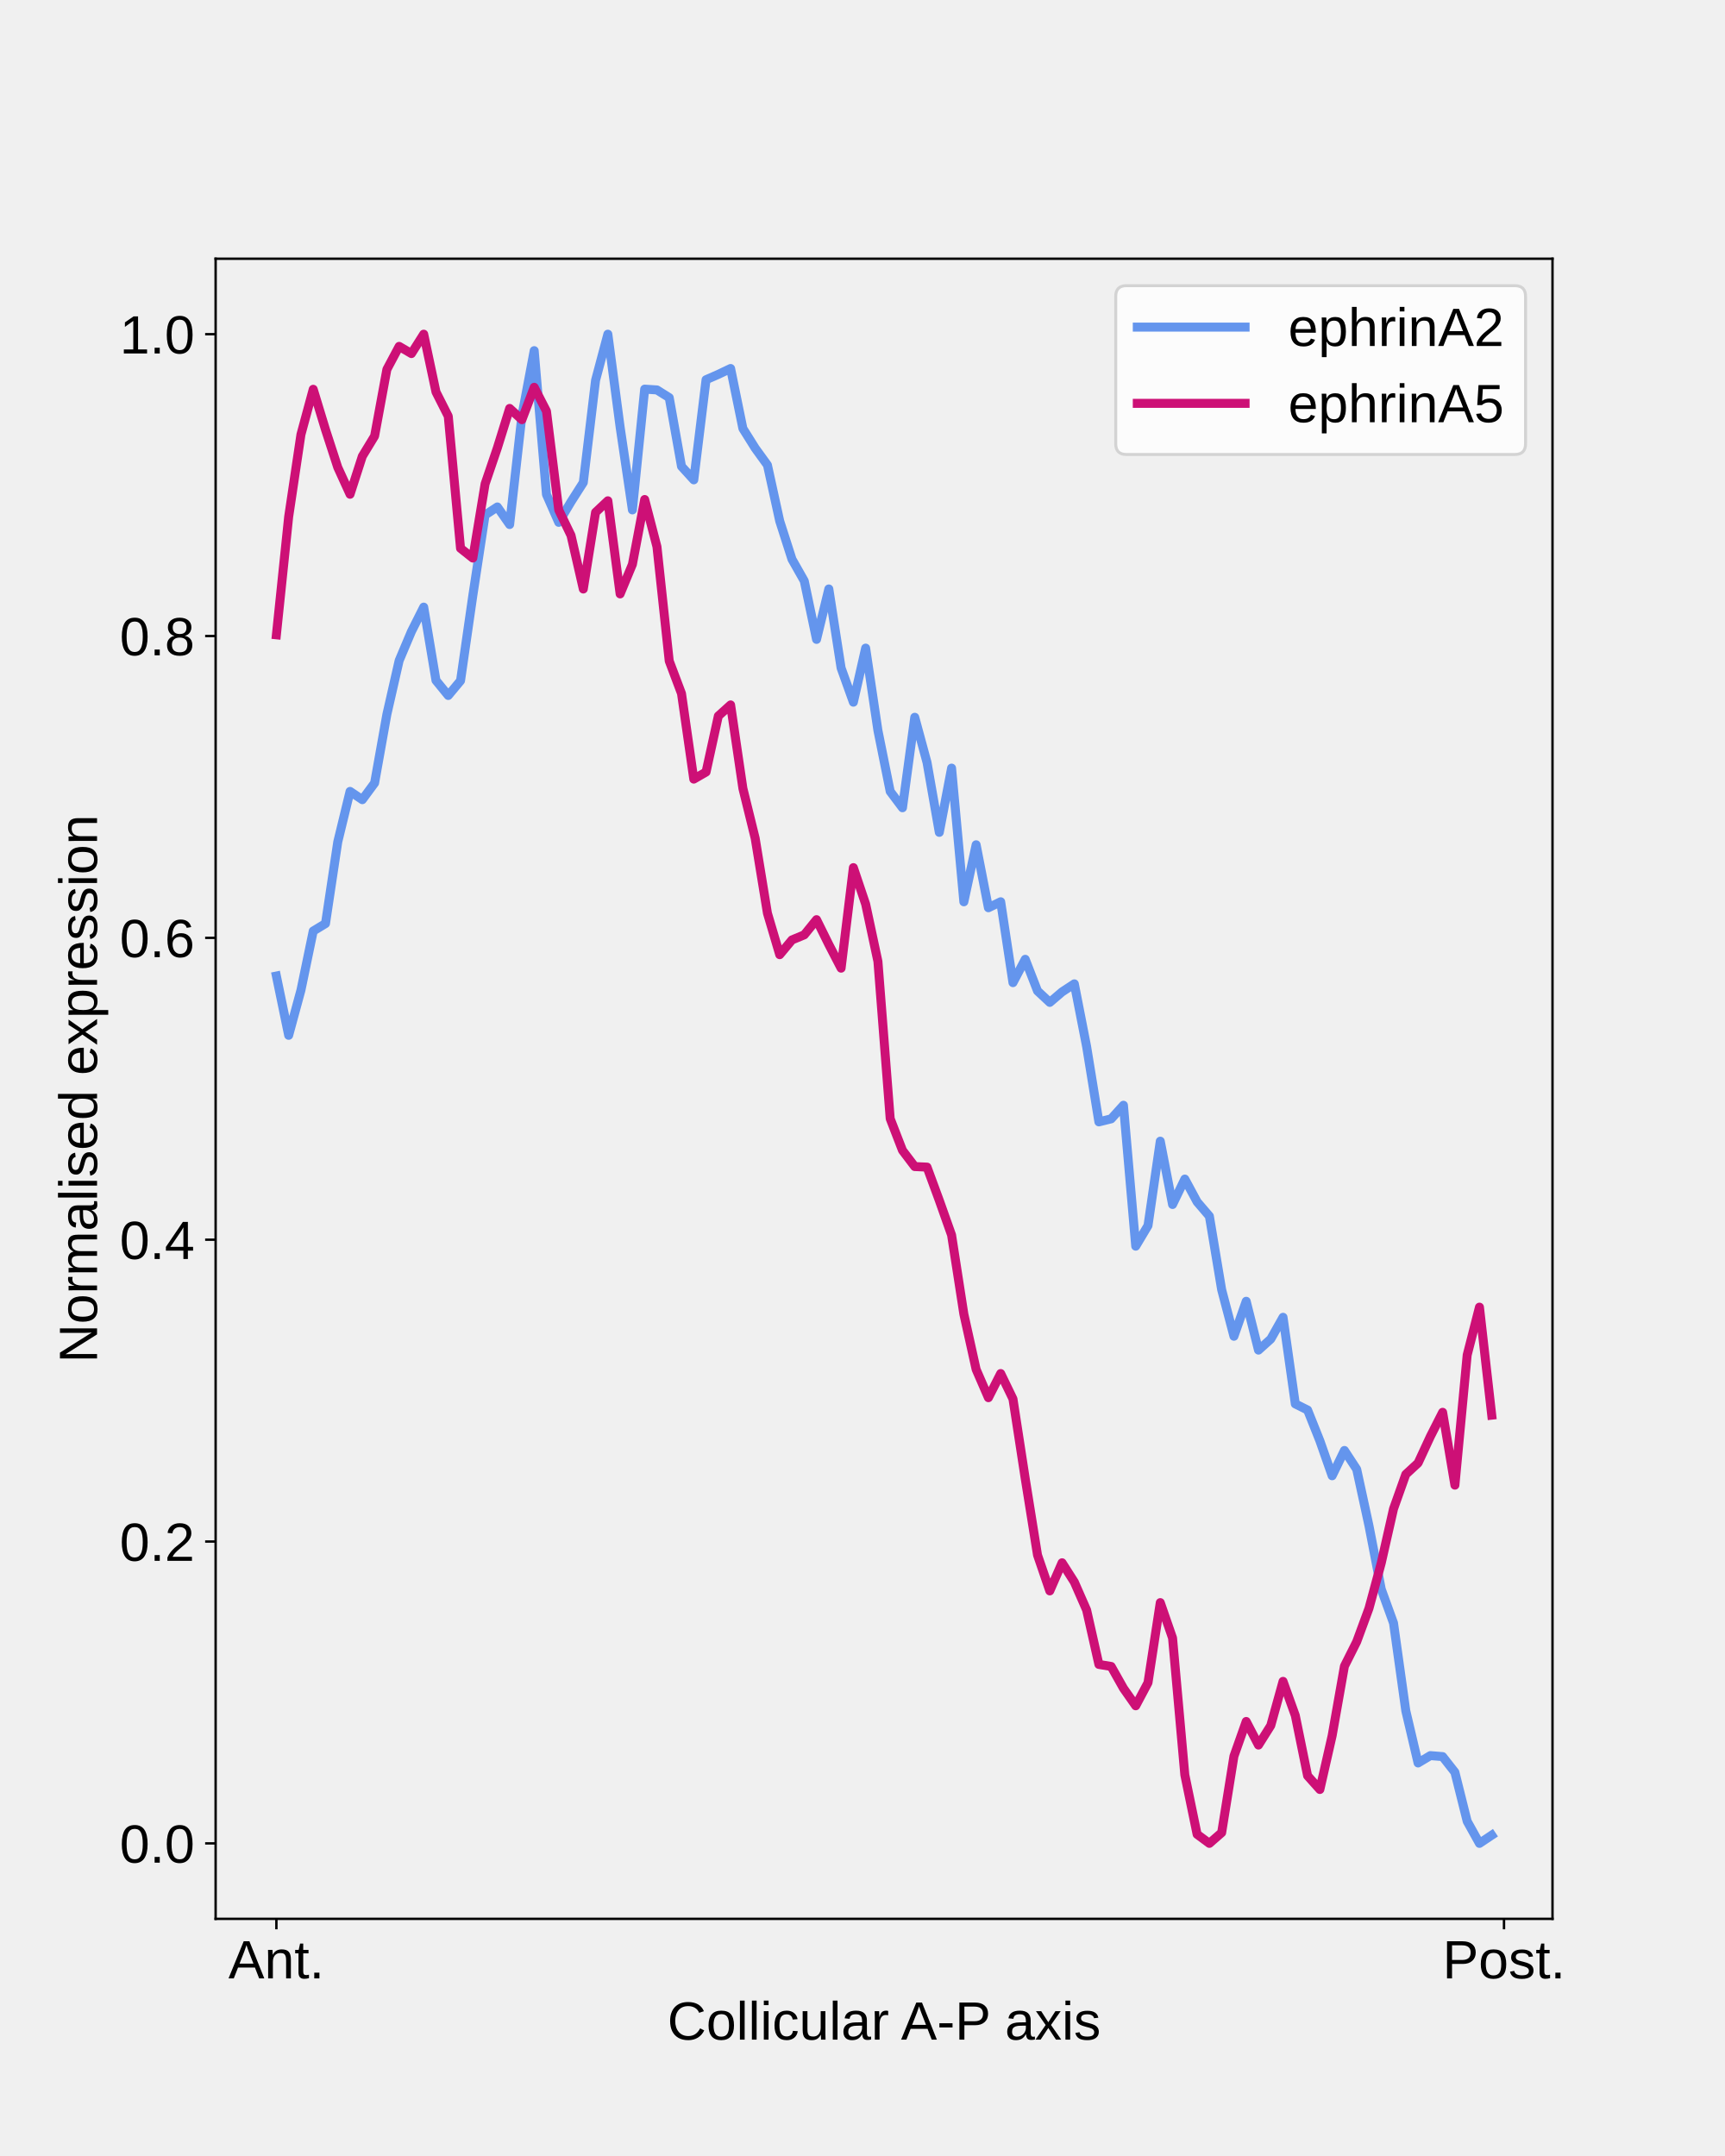
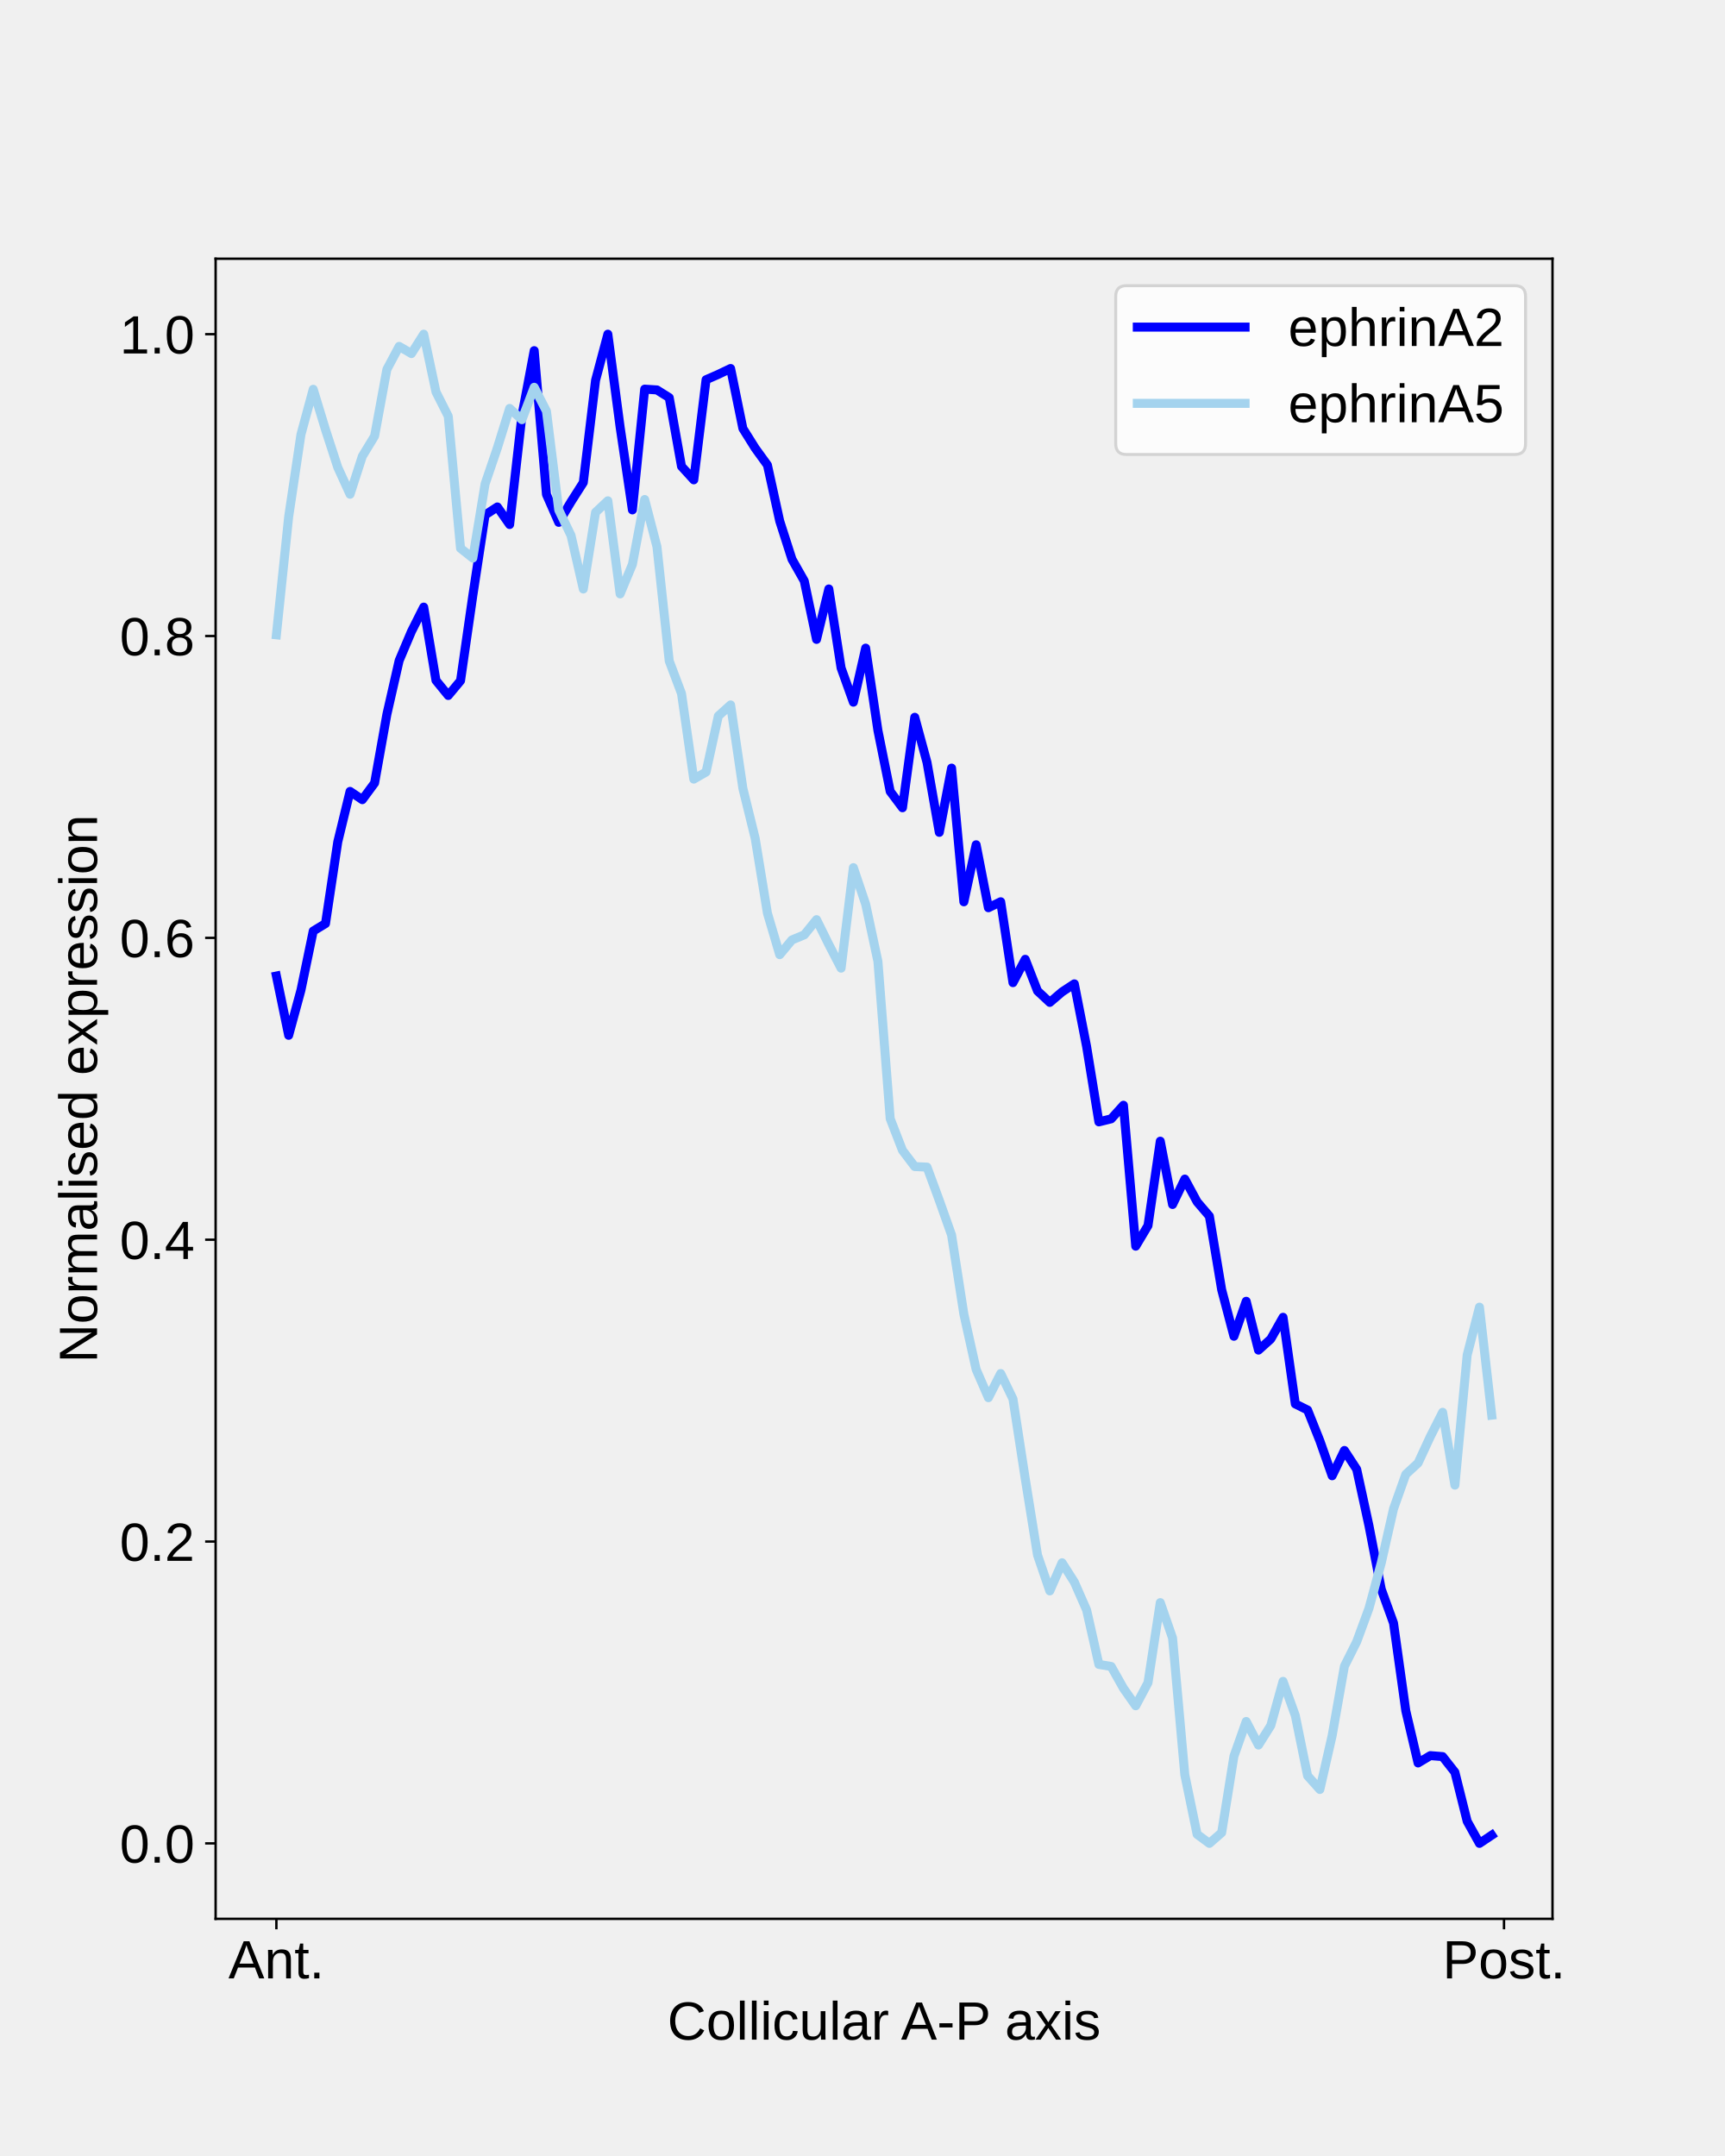
<svg xmlns="http://www.w3.org/2000/svg" xmlns:xlink="http://www.w3.org/1999/xlink" height="720pt" version="1.1" viewBox="0 0 576 720" width="576pt">
  <defs>
-     <style type="text/css">*{stroke-linecap:butt;stroke-linejoin:round;}</style>
+     <style type="text/css">
+ *{stroke-linecap:butt;stroke-linejoin:round;}
+   </style>
  </defs>
  <g id="figure_1">
    <g id="patch_1">
      <path d="M 0 720  L 576 720  L 576 0  L 0 0  z " style="fill:none;" />
    </g>
    <g id="axes_1">
      <g id="patch_2">
        <path d="M 72 640.8  L 518.4 640.8  L 518.4 86.4  L 72 86.4  z " style="fill:none;" />
      </g>
      <g id="matplotlib.axis_1">
        <g id="xtick_1">
          <g id="line2d_1">
            <defs>
-               <path d="M 0 0  L 0 3.5  " id="m18f24f73b9" style="stroke:#000000;stroke-width:0.8;" />
+               <path d="M 0 0  L 0 3.5  " id="mcb2ea120aa" style="stroke:#000000;stroke-width:0.8;" />
            </defs>
            <g>
-               <use style="stroke:#000000;stroke-width:0.8;" x="92.291" xlink:href="#m18f24f73b9" y="640.8" />
+               <use style="stroke:#000000;stroke-width:0.8;" x="92.291" xlink:href="#mcb2ea120aa" y="640.8" />
            </g>
          </g>
          <g id="text_1">
-             <text style="font-family:Arial;font-size:18px;font-stretch:normal;font-style:normal;font-weight:regular;text-anchor:middle;" transform="rotate(-0, 92.29091, 660.6841)" x="92.291" y="660.684">Ant.</text>
+             <text style="font-family:Arial;font-size:18px;font-style:normal;font-weight:regular;text-anchor:middle;" transform="rotate(-0, 92.29091, 660.6841)" x="92.291" y="660.684">Ant.</text>
          </g>
        </g>
        <g id="xtick_2">
          <g id="line2d_2">
            <g>
-               <use style="stroke:#000000;stroke-width:0.8;" x="502.208" xlink:href="#m18f24f73b9" y="640.8" />
+               <use style="stroke:#000000;stroke-width:0.8;" x="502.208" xlink:href="#mcb2ea120aa" y="640.8" />
            </g>
          </g>
          <g id="text_2">
-             <text style="font-family:Arial;font-size:18px;font-stretch:normal;font-style:normal;font-weight:regular;text-anchor:middle;" transform="rotate(-0, 502.2083, 660.6841)" x="502.208" y="660.684">Post.</text>
+             <text style="font-family:Arial;font-size:18px;font-style:normal;font-weight:regular;text-anchor:middle;" transform="rotate(-0, 502.2083, 660.6841)" x="502.208" y="660.684">Post.</text>
          </g>
        </g>
        <g id="text_3">
-           <text style="font-family:Arial;font-size:18px;font-stretch:normal;font-style:normal;font-weight:normal;text-anchor:middle;" transform="rotate(-0, 295.2, 681.1456)" x="295.2" y="681.146">Collicular A-P axis</text>
+           <text style="font-family:Arial;font-size:18px;font-style:normal;font-weight:normal;text-anchor:middle;" transform="rotate(-0, 295.2, 681.1456)" x="295.2" y="681.146">Collicular A-P axis</text>
        </g>
      </g>
      <g id="matplotlib.axis_2">
        <g id="ytick_1">
          <g id="line2d_3">
            <defs>
-               <path d="M 0 0  L -3.5 0  " id="m89e356d0d1" style="stroke:#000000;stroke-width:0.8;" />
+               <path d="M 0 0  L -3.5 0  " id="m5ecad07b6f" style="stroke:#000000;stroke-width:0.8;" />
            </defs>
            <g>
-               <use style="stroke:#000000;stroke-width:0.8;" x="72" xlink:href="#m89e356d0d1" y="615.6" />
+               <use style="stroke:#000000;stroke-width:0.8;" x="72" xlink:href="#m5ecad07b6f" y="615.6" />
            </g>
          </g>
          <g id="text_4">
-             <text style="font-family:Arial;font-size:18px;font-stretch:normal;font-style:normal;font-weight:regular;text-anchor:end;" transform="rotate(-0, 65, 622.042)" x="65" y="622.042">0.0</text>
+             <text style="font-family:Arial;font-size:18px;font-style:normal;font-weight:regular;text-anchor:end;" transform="rotate(-0, 65, 622.042)" x="65" y="622.042">0.0</text>
          </g>
        </g>
        <g id="ytick_2">
          <g id="line2d_4">
            <g>
-               <use style="stroke:#000000;stroke-width:0.8;" x="72" xlink:href="#m89e356d0d1" y="514.8" />
+               <use style="stroke:#000000;stroke-width:0.8;" x="72" xlink:href="#m5ecad07b6f" y="514.8" />
            </g>
          </g>
          <g id="text_5">
-             <text style="font-family:Arial;font-size:18px;font-stretch:normal;font-style:normal;font-weight:regular;text-anchor:end;" transform="rotate(-0, 65, 521.242)" x="65" y="521.242">0.2</text>
+             <text style="font-family:Arial;font-size:18px;font-style:normal;font-weight:regular;text-anchor:end;" transform="rotate(-0, 65, 521.242)" x="65" y="521.242">0.2</text>
          </g>
        </g>
        <g id="ytick_3">
          <g id="line2d_5">
            <g>
-               <use style="stroke:#000000;stroke-width:0.8;" x="72" xlink:href="#m89e356d0d1" y="414" />
+               <use style="stroke:#000000;stroke-width:0.8;" x="72" xlink:href="#m5ecad07b6f" y="414" />
            </g>
          </g>
          <g id="text_6">
-             <text style="font-family:Arial;font-size:18px;font-stretch:normal;font-style:normal;font-weight:regular;text-anchor:end;" transform="rotate(-0, 65, 420.442)" x="65" y="420.442">0.4</text>
+             <text style="font-family:Arial;font-size:18px;font-style:normal;font-weight:regular;text-anchor:end;" transform="rotate(-0, 65, 420.442)" x="65" y="420.442">0.4</text>
          </g>
        </g>
        <g id="ytick_4">
          <g id="line2d_6">
            <g>
-               <use style="stroke:#000000;stroke-width:0.8;" x="72" xlink:href="#m89e356d0d1" y="313.2" />
+               <use style="stroke:#000000;stroke-width:0.8;" x="72" xlink:href="#m5ecad07b6f" y="313.2" />
            </g>
          </g>
          <g id="text_7">
-             <text style="font-family:Arial;font-size:18px;font-stretch:normal;font-style:normal;font-weight:regular;text-anchor:end;" transform="rotate(-0, 65, 319.642)" x="65" y="319.642">0.6</text>
+             <text style="font-family:Arial;font-size:18px;font-style:normal;font-weight:regular;text-anchor:end;" transform="rotate(-0, 65, 319.642)" x="65" y="319.642">0.6</text>
          </g>
        </g>
        <g id="ytick_5">
          <g id="line2d_7">
            <g>
-               <use style="stroke:#000000;stroke-width:0.8;" x="72" xlink:href="#m89e356d0d1" y="212.4" />
+               <use style="stroke:#000000;stroke-width:0.8;" x="72" xlink:href="#m5ecad07b6f" y="212.4" />
            </g>
          </g>
          <g id="text_8">
-             <text style="font-family:Arial;font-size:18px;font-stretch:normal;font-style:normal;font-weight:regular;text-anchor:end;" transform="rotate(-0, 65, 218.842)" x="65" y="218.842">0.8</text>
+             <text style="font-family:Arial;font-size:18px;font-style:normal;font-weight:regular;text-anchor:end;" transform="rotate(-0, 65, 218.842)" x="65" y="218.842">0.8</text>
          </g>
        </g>
        <g id="ytick_6">
          <g id="line2d_8">
            <g>
-               <use style="stroke:#000000;stroke-width:0.8;" x="72" xlink:href="#m89e356d0d1" y="111.6" />
+               <use style="stroke:#000000;stroke-width:0.8;" x="72" xlink:href="#m5ecad07b6f" y="111.6" />
            </g>
          </g>
          <g id="text_9">
-             <text style="font-family:Arial;font-size:18px;font-stretch:normal;font-style:normal;font-weight:regular;text-anchor:end;" transform="rotate(-0, 65, 118.042)" x="65" y="118.042">1.0</text>
+             <text style="font-family:Arial;font-size:18px;font-style:normal;font-weight:regular;text-anchor:end;" transform="rotate(-0, 65, 118.042)" x="65" y="118.042">1.0</text>
          </g>
        </g>
        <g id="text_10">
-           <text style="font-family:Arial;font-size:18px;font-stretch:normal;font-style:normal;font-weight:normal;text-anchor:middle;" transform="rotate(-90, 32.4025, 363.6)" x="32.403" y="363.6">Normalised expression</text>
+           <text style="font-family:Arial;font-size:18px;font-style:normal;font-weight:normal;text-anchor:middle;" transform="rotate(-90, 32.4025, 363.6)" x="32.403" y="363.6">Normalised expression</text>
        </g>
      </g>
      <g id="line2d_9">
-         <path clip-path="url(#p24a5e8f518)" d="M 92.291 325.943  L 96.39 345.746  L 100.489 330.661  L 104.588 310.922  L 108.688 308.425  L 112.787 281.139  L 116.886 264.292  L 120.985 267.049  L 125.084 261.483  L 129.183 238.561  L 133.283 220.597  L 137.382 210.895  L 141.481 202.748  L 145.58 227.231  L 149.679 232.255  L 153.779 227.327  L 157.878 198.895  L 161.977 171.973  L 166.076 169.298  L 170.175 175.166  L 174.274 138.816  L 178.374 117.099  L 182.473 165.132  L 186.572 174.445  L 190.671 167.573  L 194.77 161.139  L 198.869 126.995  L 202.969 111.6  L 207.068 142.634  L 211.167 170.282  L 215.266 129.952  L 219.365 130.217  L 223.464 132.796  L 227.564 155.745  L 231.663 160.243  L 235.762 126.81  L 239.861 125.015  L 243.96 123.062  L 248.06 143.105  L 252.159 149.649  L 256.258 155.307  L 260.357 174.002  L 264.456 186.77  L 268.555 194.008  L 272.655 213.524  L 276.754 196.683  L 280.853 223.062  L 284.952 234.495  L 289.051 216.44  L 293.15 243.949  L 297.25 264.295  L 301.349 269.754  L 305.448 239.535  L 309.547 254.637  L 313.646 277.97  L 317.745 256.51  L 321.845 301.158  L 325.944 282.112  L 330.043 303.143  L 334.142 301.144  L 338.241 328.157  L 342.34 320.363  L 346.44 330.923  L 350.539 334.75  L 354.638 331.247  L 358.737 328.557  L 362.836 349.512  L 366.936 374.653  L 371.035 373.637  L 375.134 369.101  L 379.233 416.154  L 383.332 409.285  L 387.431 381.097  L 391.531 402.244  L 395.63 393.756  L 399.729 401.355  L 403.828 406.139  L 407.927 430.695  L 412.026 446.246  L 416.126 434.56  L 420.225 450.868  L 424.324 447.176  L 428.423 439.915  L 432.522 468.842  L 436.621 470.882  L 440.721 481.16  L 444.82 492.835  L 448.919 484.387  L 453.018 490.663  L 457.117 509.519  L 461.217 530.715  L 465.316 542.026  L 469.415 571.32  L 473.514 588.744  L 477.613 586.289  L 481.712 586.619  L 485.812 591.843  L 489.911 608.228  L 494.01 615.6  L 498.109 612.859  " style="fill:none;stroke:#6495ed;stroke-linecap:square;stroke-width:3;" />
+         <path clip-path="url(#p78768c26b8)" d="M 92.291 325.943  L 96.39 345.746  L 100.489 330.661  L 104.588 310.922  L 108.688 308.425  L 112.787 281.139  L 116.886 264.292  L 120.985 267.049  L 125.084 261.483  L 129.183 238.561  L 133.283 220.597  L 137.382 210.895  L 141.481 202.748  L 145.58 227.231  L 149.679 232.255  L 153.779 227.327  L 157.878 198.895  L 161.977 171.973  L 166.076 169.298  L 170.175 175.166  L 174.274 138.816  L 178.374 117.099  L 182.473 165.132  L 186.572 174.445  L 190.671 167.573  L 194.77 161.139  L 198.869 126.995  L 202.969 111.6  L 207.068 142.634  L 211.167 170.282  L 215.266 129.952  L 219.365 130.217  L 223.464 132.796  L 227.564 155.745  L 231.663 160.243  L 235.762 126.81  L 239.861 125.015  L 243.96 123.062  L 248.06 143.105  L 252.159 149.649  L 256.258 155.307  L 260.357 174.002  L 264.456 186.77  L 268.555 194.008  L 272.655 213.524  L 276.754 196.683  L 280.853 223.062  L 284.952 234.495  L 289.051 216.44  L 293.15 243.949  L 297.25 264.295  L 301.349 269.754  L 305.448 239.535  L 309.547 254.637  L 313.646 277.97  L 317.745 256.51  L 321.845 301.158  L 325.944 282.112  L 330.043 303.143  L 334.142 301.144  L 338.241 328.157  L 342.34 320.363  L 346.44 330.923  L 350.539 334.75  L 354.638 331.247  L 358.737 328.557  L 362.836 349.512  L 366.936 374.653  L 371.035 373.637  L 375.134 369.101  L 379.233 416.154  L 383.332 409.285  L 387.431 381.097  L 391.531 402.244  L 395.63 393.756  L 399.729 401.355  L 403.828 406.139  L 407.927 430.695  L 412.026 446.246  L 416.126 434.56  L 420.225 450.868  L 424.324 447.176  L 428.423 439.915  L 432.522 468.842  L 436.621 470.882  L 440.721 481.16  L 444.82 492.835  L 448.919 484.387  L 453.018 490.663  L 457.117 509.519  L 461.217 530.715  L 465.316 542.026  L 469.415 571.32  L 473.514 588.744  L 477.613 586.289  L 481.712 586.619  L 485.812 591.843  L 489.911 608.228  L 494.01 615.6  L 498.109 612.859  " style="fill:none;stroke:#0000ff;stroke-linecap:square;stroke-width:3;" />
      </g>
      <g id="line2d_10">
-         <path clip-path="url(#p24a5e8f518)" d="M 92.291 211.998  L 96.39 172.57  L 100.489 145.111  L 104.588 130.005  L 108.688 143.484  L 112.787 156.08  L 116.886 165.058  L 120.985 152.372  L 125.084 145.618  L 129.183 123.366  L 133.283 115.669  L 137.382 118.074  L 141.481 111.6  L 145.58 130.892  L 149.679 138.999  L 153.779 183.111  L 157.878 186.361  L 161.977 161.622  L 166.076 149.575  L 170.175 136.393  L 174.274 140.154  L 178.374 129.335  L 182.473 137.306  L 186.572 170.312  L 190.671 178.807  L 194.77 196.7  L 198.869 171.093  L 202.969 167.238  L 207.068 198.336  L 211.167 188.462  L 215.266 166.814  L 219.365 182.577  L 223.464 220.734  L 227.564 231.608  L 231.663 260.184  L 235.762 257.813  L 239.861 239.105  L 243.96 235.409  L 248.06 263.287  L 252.159 279.925  L 256.258 304.968  L 260.357 318.811  L 264.456 313.888  L 268.555 312.19  L 272.655 307.122  L 276.754 315.421  L 280.853 323.322  L 284.952 289.748  L 289.051 301.927  L 293.15 321.083  L 297.25 373.586  L 301.349 384.172  L 305.448 389.574  L 309.547 389.762  L 313.646 400.887  L 317.745 412.448  L 321.845 438.851  L 325.944 457.314  L 330.043 466.758  L 334.142 458.695  L 338.241 467.175  L 342.34 493.791  L 346.44 519.309  L 350.539 531.279  L 354.638 521.89  L 358.737 528.332  L 362.836 537.675  L 366.936 555.834  L 371.035 556.517  L 375.134 563.8  L 379.233 569.647  L 383.332 561.934  L 387.431 535.199  L 391.531 547.023  L 395.63 592.726  L 399.729 612.566  L 403.828 615.6  L 407.927 612.024  L 412.026 586.497  L 416.126 574.89  L 420.225 582.763  L 424.324 576.25  L 428.423 561.494  L 432.522 572.907  L 436.621 593.02  L 440.721 597.6  L 444.82 579.627  L 448.919 556.432  L 453.018 548.251  L 457.117 537.117  L 461.217 521.953  L 465.316 503.881  L 469.415 492.357  L 473.514 488.576  L 477.613 479.721  L 481.712 471.642  L 485.812 495.967  L 489.911 452.517  L 494.01 436.522  L 498.109 472.597  " style="fill:none;stroke:#cd1076;stroke-linecap:square;stroke-width:3;" />
+         <path clip-path="url(#p78768c26b8)" d="M 92.291 211.998  L 96.39 172.57  L 100.489 145.111  L 104.588 130.005  L 108.688 143.484  L 112.787 156.08  L 116.886 165.058  L 120.985 152.372  L 125.084 145.618  L 129.183 123.366  L 133.283 115.669  L 137.382 118.074  L 141.481 111.6  L 145.58 130.892  L 149.679 138.999  L 153.779 183.111  L 157.878 186.361  L 161.977 161.622  L 166.076 149.575  L 170.175 136.393  L 174.274 140.154  L 178.374 129.335  L 182.473 137.306  L 186.572 170.312  L 190.671 178.807  L 194.77 196.7  L 198.869 171.093  L 202.969 167.238  L 207.068 198.336  L 211.167 188.462  L 215.266 166.814  L 219.365 182.577  L 223.464 220.734  L 227.564 231.608  L 231.663 260.184  L 235.762 257.813  L 239.861 239.105  L 243.96 235.409  L 248.06 263.287  L 252.159 279.925  L 256.258 304.968  L 260.357 318.811  L 264.456 313.888  L 268.555 312.19  L 272.655 307.122  L 276.754 315.421  L 280.853 323.322  L 284.952 289.748  L 289.051 301.927  L 293.15 321.083  L 297.25 373.586  L 301.349 384.172  L 305.448 389.574  L 309.547 389.762  L 313.646 400.887  L 317.745 412.448  L 321.845 438.851  L 325.944 457.314  L 330.043 466.758  L 334.142 458.695  L 338.241 467.175  L 342.34 493.791  L 346.44 519.309  L 350.539 531.279  L 354.638 521.89  L 358.737 528.332  L 362.836 537.675  L 366.936 555.834  L 371.035 556.517  L 375.134 563.8  L 379.233 569.647  L 383.332 561.934  L 387.431 535.199  L 391.531 547.023  L 395.63 592.726  L 399.729 612.566  L 403.828 615.6  L 407.927 612.024  L 412.026 586.497  L 416.126 574.89  L 420.225 582.763  L 424.324 576.25  L 428.423 561.494  L 432.522 572.907  L 436.621 593.02  L 440.721 597.6  L 444.82 579.627  L 448.919 556.432  L 453.018 548.251  L 457.117 537.117  L 461.217 521.953  L 465.316 503.881  L 469.415 492.357  L 473.514 488.576  L 477.613 479.721  L 481.712 471.642  L 485.812 495.967  L 489.911 452.517  L 494.01 436.522  L 498.109 472.597  " style="fill:none;stroke:#a4d3ee;stroke-linecap:square;stroke-width:3;" />
      </g>
      <g id="patch_3">
        <path d="M 72 640.8  L 72 86.4  " style="fill:none;stroke:#000000;stroke-linecap:square;stroke-linejoin:miter;stroke-width:0.8;" />
      </g>
      <g id="patch_4">
        <path d="M 518.4 640.8  L 518.4 86.4  " style="fill:none;stroke:#000000;stroke-linecap:square;stroke-linejoin:miter;stroke-width:0.8;" />
      </g>
      <g id="patch_5">
        <path d="M 72 640.8  L 518.4 640.8  " style="fill:none;stroke:#000000;stroke-linecap:square;stroke-linejoin:miter;stroke-width:0.8;" />
      </g>
      <g id="patch_6">
        <path d="M 72 86.4  L 518.4 86.4  " style="fill:none;stroke:#000000;stroke-linecap:square;stroke-linejoin:miter;stroke-width:0.8;" />
      </g>
      <g id="legend_1">
        <g id="patch_7">
          <path d="M 376.152 151.777  L 505.8 151.777  Q 509.4 151.777 509.4 148.177  L 509.4 99  Q 509.4 95.4 505.8 95.4  L 376.152 95.4  Q 372.552 95.4 372.552 99  L 372.552 148.177  Q 372.552 151.777 376.152 151.777  z " style="fill:#ffffff;opacity:0.8;stroke:#cccccc;stroke-linejoin:miter;" />
        </g>
        <g id="line2d_11">
-           <path d="M 379.752 109.237  L 415.752 109.237  " style="fill:none;stroke:#6495ed;stroke-linecap:square;stroke-width:3;" />
+           <path d="M 379.752 109.237  L 415.752 109.237  " style="fill:none;stroke:#0000ff;stroke-linecap:square;stroke-width:3;" />
        </g>
        <g id="line2d_12" />
        <g id="text_11">
-           <text style="font-family:Arial;font-size:18px;font-stretch:normal;font-style:normal;font-weight:regular;text-anchor:start;" transform="rotate(-0, 430.1522, 115.5375)" x="430.152" y="115.537">ephrinA2</text>
+           <text style="font-family:Arial;font-size:18px;font-style:normal;font-weight:regular;text-anchor:start;" transform="rotate(-0, 430.1522, 115.5375)" x="430.152" y="115.537">ephrinA2</text>
        </g>
        <g id="line2d_13">
-           <path d="M 379.752 134.699  L 415.752 134.699  " style="fill:none;stroke:#cd1076;stroke-linecap:square;stroke-width:3;" />
+           <path d="M 379.752 134.699  L 415.752 134.699  " style="fill:none;stroke:#a4d3ee;stroke-linecap:square;stroke-width:3;" />
        </g>
        <g id="line2d_14" />
        <g id="text_12">
-           <text style="font-family:Arial;font-size:18px;font-stretch:normal;font-style:normal;font-weight:regular;text-anchor:start;" transform="rotate(-0, 430.1522, 140.9991)" x="430.152" y="140.999">ephrinA5</text>
+           <text style="font-family:Arial;font-size:18px;font-style:normal;font-weight:regular;text-anchor:start;" transform="rotate(-0, 430.1522, 140.9991)" x="430.152" y="140.999">ephrinA5</text>
        </g>
      </g>
    </g>
  </g>
  <defs>
-     <clipPath id="p24a5e8f518">
+     <clipPath id="p78768c26b8">
      <rect height="554.4" width="446.4" x="72" y="86.4" />
    </clipPath>
  </defs>
</svg>
